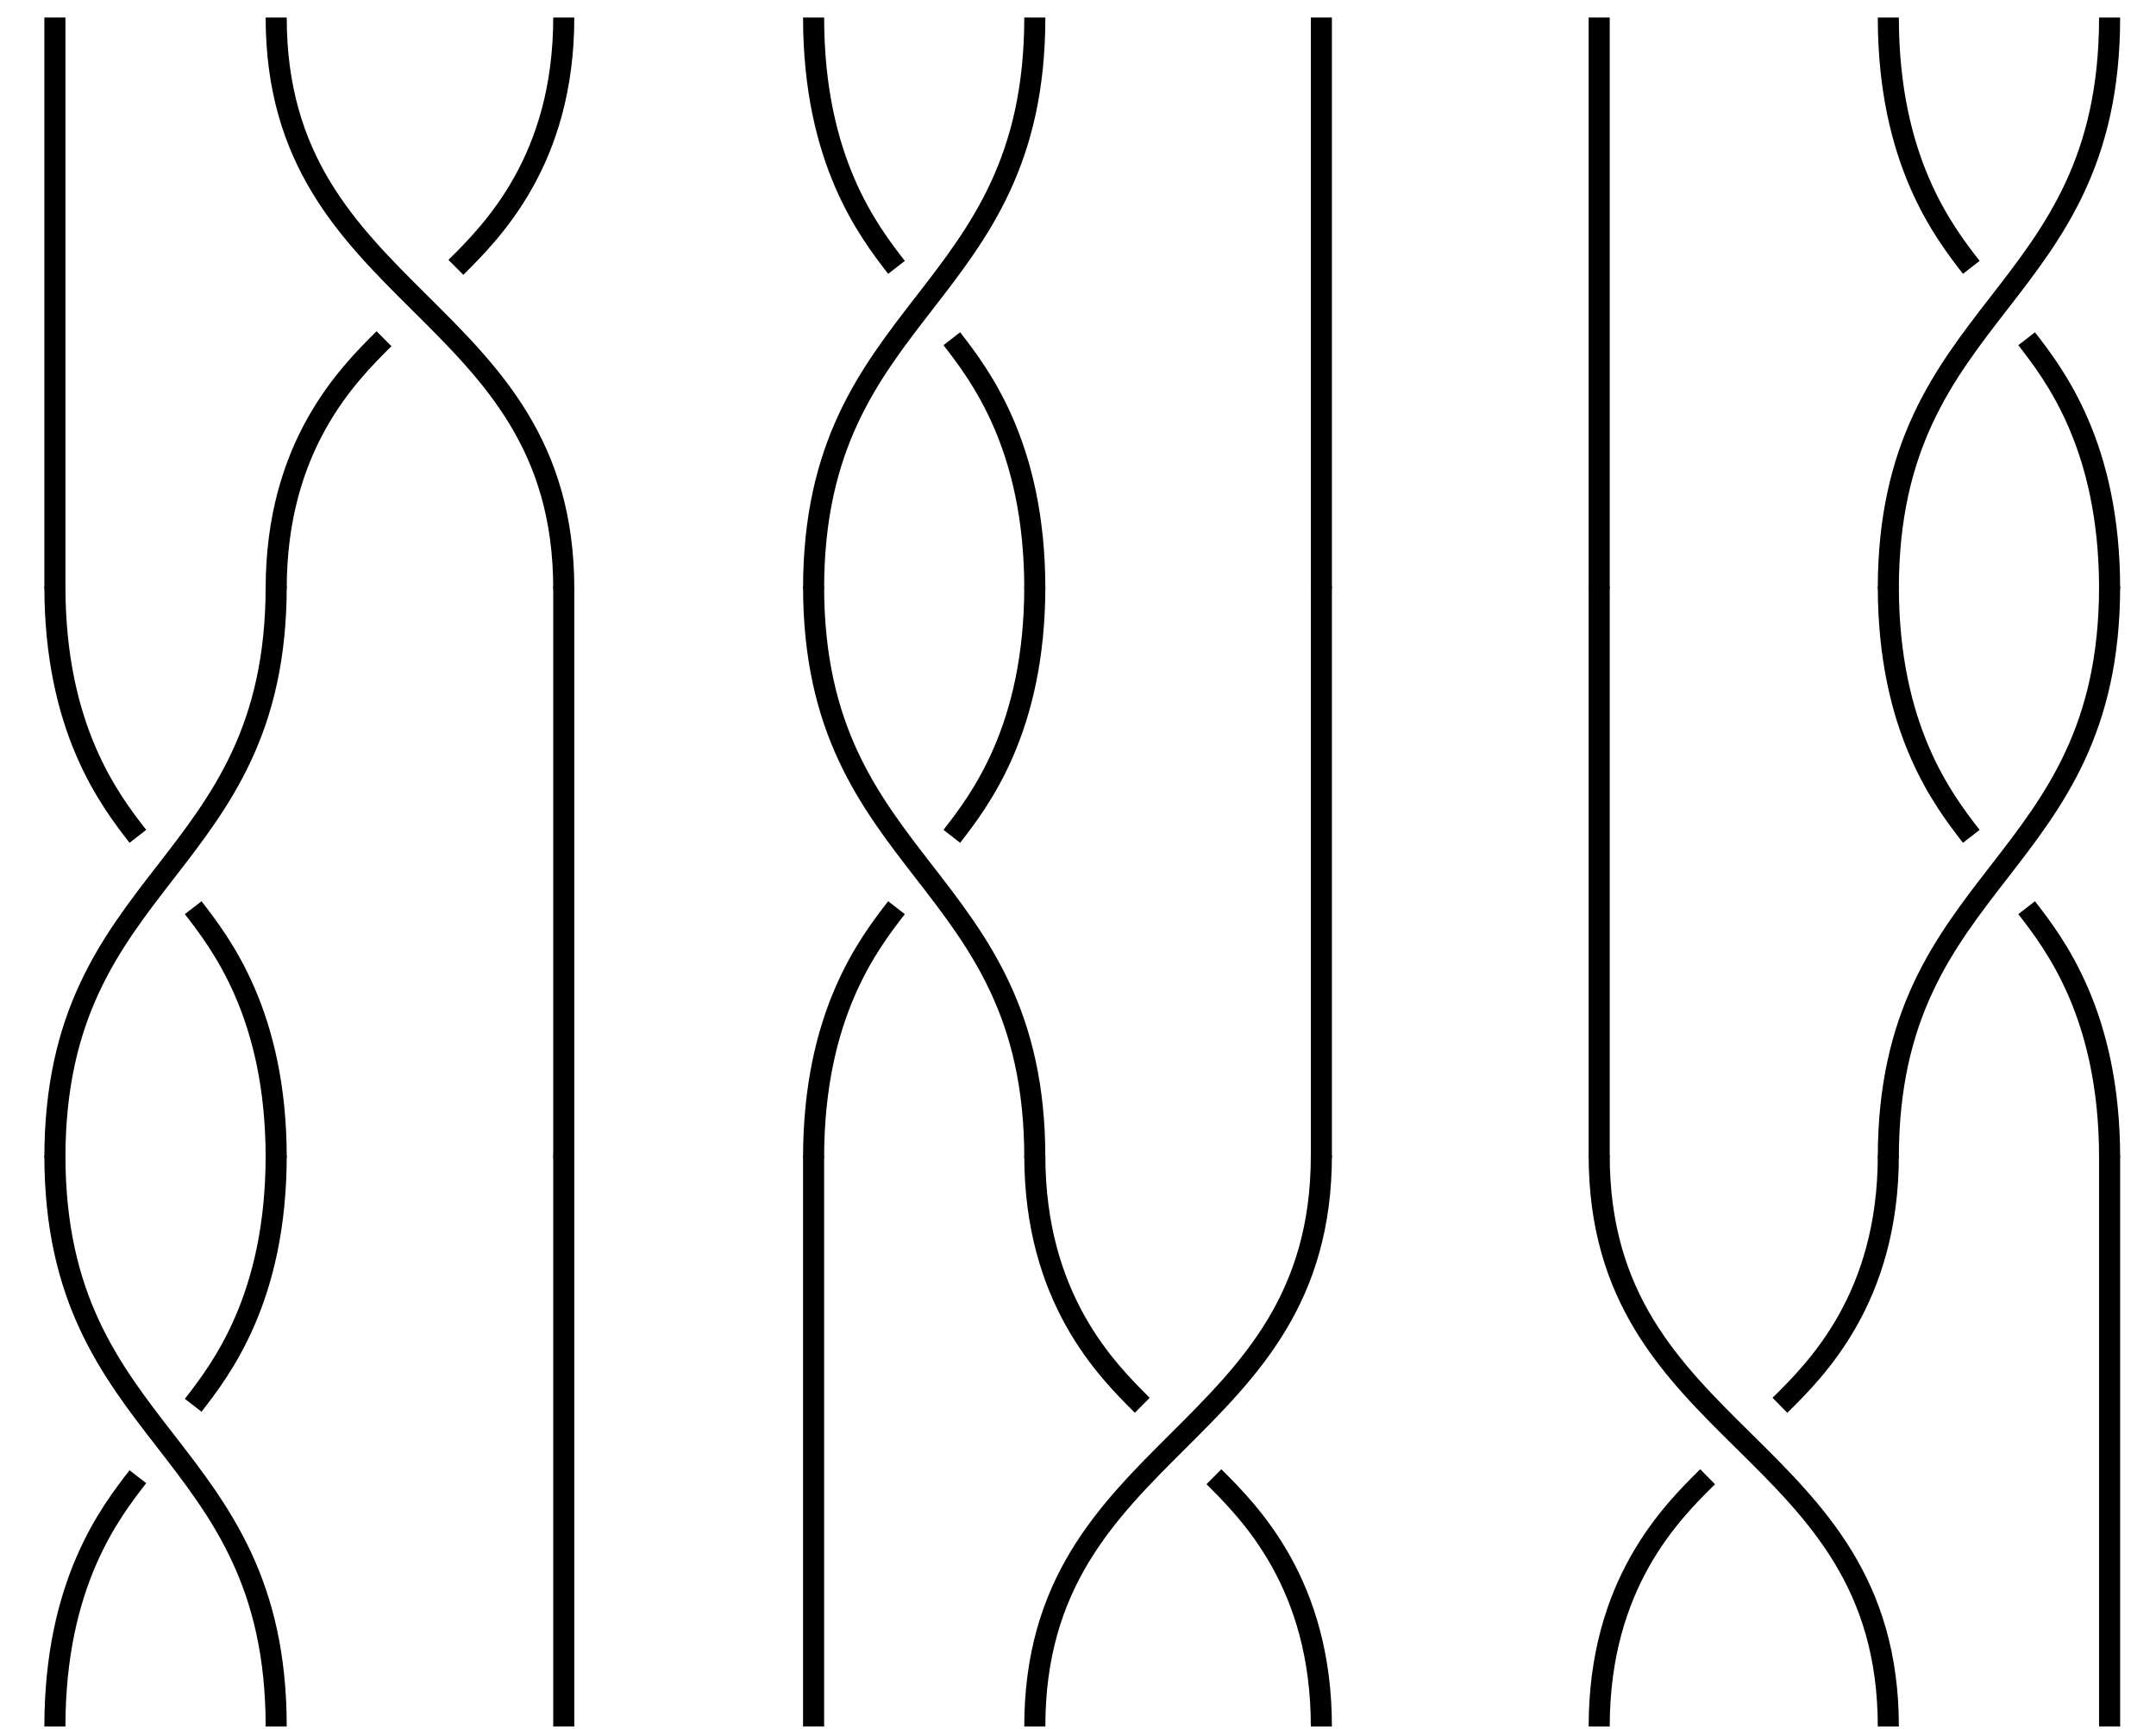
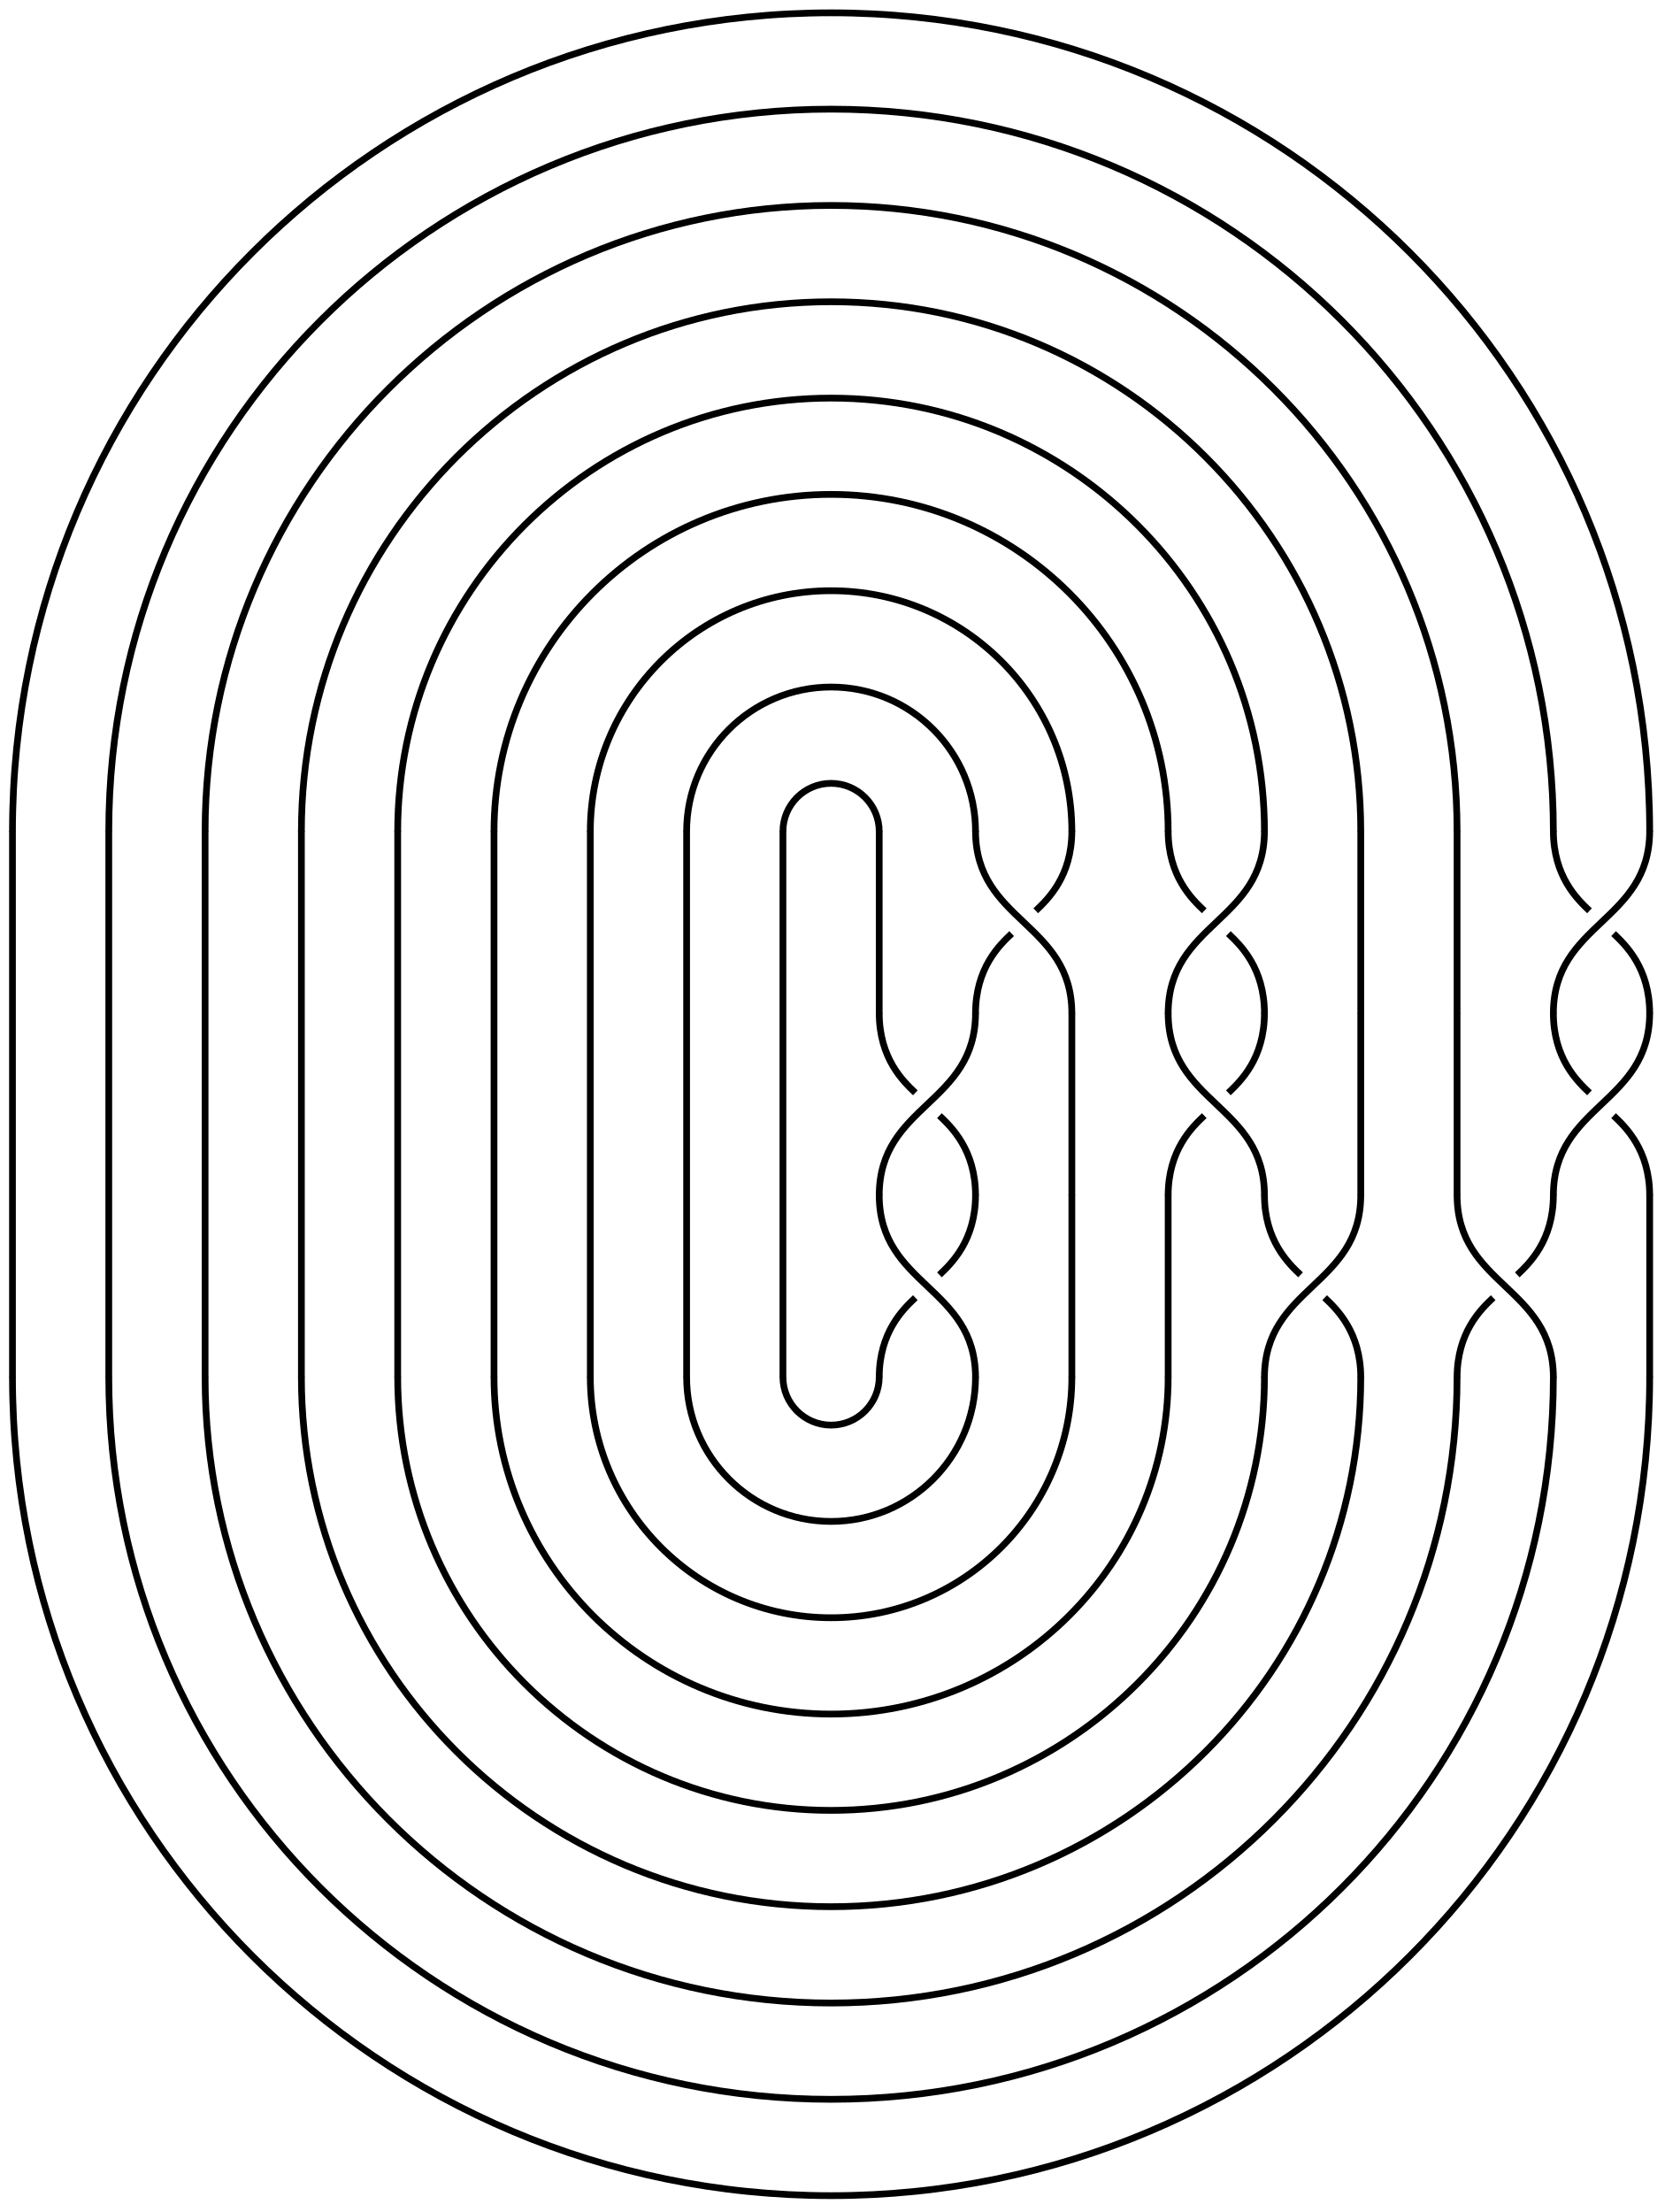
- <svg xmlns="http://www.w3.org/2000/svg" width="116pt" height="93pt" viewBox="0 0 116 93" version="1.1">
-   <g id="surface438">
-     <path style="fill:none;stroke-width:0.567;stroke-linecap:butt;stroke-linejoin:miter;stroke:rgb(0%,0%,0%);stroke-opacity:1;stroke-miterlimit:10;" d="M 2.977 15.336 L 2.977 -0.029 " transform="matrix(2,0,0,2,-3,1)" />
-     <path style="fill:none;stroke-width:0.567;stroke-linecap:butt;stroke-linejoin:miter;stroke:rgb(0%,0%,0%);stroke-opacity:1;stroke-miterlimit:10;" d="M 8.93 15.336 C 8.93 11.494 10.863 9.574 11.83 8.613 " transform="matrix(2,0,0,2,-3,1)" />
-     <path style="fill:none;stroke-width:0.567;stroke-linecap:butt;stroke-linejoin:miter;stroke:rgb(0%,0%,0%);stroke-opacity:1;stroke-miterlimit:10;" d="M 13.764 6.693 C 14.73 5.732 16.666 3.812 16.666 -0.029 " transform="matrix(2,0,0,2,-3,1)" />
-     <path style="fill:none;stroke-width:0.567;stroke-linecap:butt;stroke-linejoin:miter;stroke:rgb(0%,0%,0%);stroke-opacity:1;stroke-miterlimit:10;" d="M 16.666 15.336 C 16.666 7.654 8.93 7.654 8.93 -0.029 " transform="matrix(2,0,0,2,-3,1)" />
-     <path style="fill:none;stroke-width:0.567;stroke-linecap:butt;stroke-linejoin:miter;stroke:rgb(0%,0%,0%);stroke-opacity:1;stroke-miterlimit:10;" d="M 23.387 15.336 C 23.387 7.654 29.338 7.654 29.338 -0.029 " transform="matrix(2,0,0,2,-3,1)" />
-     <path style="fill:none;stroke-width:0.567;stroke-linecap:butt;stroke-linejoin:miter;stroke:rgb(0%,0%,0%);stroke-opacity:1;stroke-miterlimit:10;" d="M 29.338 15.336 C 29.338 11.494 27.85 9.574 27.105 8.613 " transform="matrix(2,0,0,2,-3,1)" />
-     <path style="fill:none;stroke-width:0.567;stroke-linecap:butt;stroke-linejoin:miter;stroke:rgb(0%,0%,0%);stroke-opacity:1;stroke-miterlimit:10;" d="M 25.617 6.693 C 24.873 5.732 23.387 3.812 23.387 -0.029 " transform="matrix(2,0,0,2,-3,1)" />
-     <path style="fill:none;stroke-width:0.567;stroke-linecap:butt;stroke-linejoin:miter;stroke:rgb(0%,0%,0%);stroke-opacity:1;stroke-miterlimit:10;" d="M 37.047 15.336 L 37.047 -0.029 " transform="matrix(2,0,0,2,-3,1)" />
-     <path style="fill:none;stroke-width:0.567;stroke-linecap:butt;stroke-linejoin:miter;stroke:rgb(0%,0%,0%);stroke-opacity:1;stroke-miterlimit:10;" d="M 44.521 15.336 L 44.521 -0.029 " transform="matrix(2,0,0,2,-3,1)" />
-     <path style="fill:none;stroke-width:0.567;stroke-linecap:butt;stroke-linejoin:miter;stroke:rgb(0%,0%,0%);stroke-opacity:1;stroke-miterlimit:10;" d="M 52.299 15.336 C 52.299 7.654 58.252 7.654 58.252 -0.029 " transform="matrix(2,0,0,2,-3,1)" />
-     <path style="fill:none;stroke-width:0.567;stroke-linecap:butt;stroke-linejoin:miter;stroke:rgb(0%,0%,0%);stroke-opacity:1;stroke-miterlimit:10;" d="M 58.252 15.336 C 58.252 11.494 56.764 9.574 56.02 8.613 " transform="matrix(2,0,0,2,-3,1)" />
-     <path style="fill:none;stroke-width:0.567;stroke-linecap:butt;stroke-linejoin:miter;stroke:rgb(0%,0%,0%);stroke-opacity:1;stroke-miterlimit:10;" d="M 54.531 6.693 C 53.787 5.732 52.299 3.812 52.299 -0.029 " transform="matrix(2,0,0,2,-3,1)" />
-     <path style="fill:none;stroke-width:0.567;stroke-linecap:butt;stroke-linejoin:miter;stroke:rgb(0%,0%,0%);stroke-opacity:1;stroke-miterlimit:10;" d="M 2.977 30.643 C 2.977 22.961 8.93 22.961 8.93 15.279 " transform="matrix(2,0,0,2,-3,1)" />
-     <path style="fill:none;stroke-width:0.567;stroke-linecap:butt;stroke-linejoin:miter;stroke:rgb(0%,0%,0%);stroke-opacity:1;stroke-miterlimit:10;" d="M 8.93 30.643 C 8.93 26.801 7.441 24.881 6.697 23.92 " transform="matrix(2,0,0,2,-3,1)" />
-     <path style="fill:none;stroke-width:0.567;stroke-linecap:butt;stroke-linejoin:miter;stroke:rgb(0%,0%,0%);stroke-opacity:1;stroke-miterlimit:10;" d="M 5.209 22 C 4.465 21.041 2.977 19.119 2.977 15.279 " transform="matrix(2,0,0,2,-3,1)" />
-     <path style="fill:none;stroke-width:0.567;stroke-linecap:butt;stroke-linejoin:miter;stroke:rgb(0%,0%,0%);stroke-opacity:1;stroke-miterlimit:10;" d="M 16.666 30.643 L 16.666 15.279 " transform="matrix(2,0,0,2,-3,1)" />
-     <path style="fill:none;stroke-width:0.567;stroke-linecap:butt;stroke-linejoin:miter;stroke:rgb(0%,0%,0%);stroke-opacity:1;stroke-miterlimit:10;" d="M 23.387 30.643 C 23.387 26.801 24.873 24.881 25.617 23.92 " transform="matrix(2,0,0,2,-3,1)" />
-     <path style="fill:none;stroke-width:0.567;stroke-linecap:butt;stroke-linejoin:miter;stroke:rgb(0%,0%,0%);stroke-opacity:1;stroke-miterlimit:10;" d="M 27.105 22 C 27.85 21.041 29.338 19.119 29.338 15.279 " transform="matrix(2,0,0,2,-3,1)" />
-     <path style="fill:none;stroke-width:0.567;stroke-linecap:butt;stroke-linejoin:miter;stroke:rgb(0%,0%,0%);stroke-opacity:1;stroke-miterlimit:10;" d="M 29.338 30.643 C 29.338 22.961 23.387 22.961 23.387 15.279 " transform="matrix(2,0,0,2,-3,1)" />
-     <path style="fill:none;stroke-width:0.567;stroke-linecap:butt;stroke-linejoin:miter;stroke:rgb(0%,0%,0%);stroke-opacity:1;stroke-miterlimit:10;" d="M 37.047 30.643 L 37.047 15.279 " transform="matrix(2,0,0,2,-3,1)" />
-     <path style="fill:none;stroke-width:0.567;stroke-linecap:butt;stroke-linejoin:miter;stroke:rgb(0%,0%,0%);stroke-opacity:1;stroke-miterlimit:10;" d="M 44.521 30.643 L 44.521 15.279 " transform="matrix(2,0,0,2,-3,1)" />
-     <path style="fill:none;stroke-width:0.567;stroke-linecap:butt;stroke-linejoin:miter;stroke:rgb(0%,0%,0%);stroke-opacity:1;stroke-miterlimit:10;" d="M 52.299 30.643 C 52.299 22.961 58.252 22.961 58.252 15.279 " transform="matrix(2,0,0,2,-3,1)" />
-     <path style="fill:none;stroke-width:0.567;stroke-linecap:butt;stroke-linejoin:miter;stroke:rgb(0%,0%,0%);stroke-opacity:1;stroke-miterlimit:10;" d="M 58.252 30.643 C 58.252 26.801 56.764 24.881 56.02 23.92 " transform="matrix(2,0,0,2,-3,1)" />
-     <path style="fill:none;stroke-width:0.567;stroke-linecap:butt;stroke-linejoin:miter;stroke:rgb(0%,0%,0%);stroke-opacity:1;stroke-miterlimit:10;" d="M 54.531 22 C 53.787 21.041 52.299 19.119 52.299 15.279 " transform="matrix(2,0,0,2,-3,1)" />
-     <path style="fill:none;stroke-width:0.567;stroke-linecap:butt;stroke-linejoin:miter;stroke:rgb(0%,0%,0%);stroke-opacity:1;stroke-miterlimit:10;" d="M 2.977 45.949 C 2.977 42.109 4.465 40.188 5.209 39.229 " transform="matrix(2,0,0,2,-3,1)" />
-     <path style="fill:none;stroke-width:0.567;stroke-linecap:butt;stroke-linejoin:miter;stroke:rgb(0%,0%,0%);stroke-opacity:1;stroke-miterlimit:10;" d="M 6.697 37.307 C 7.441 36.348 8.93 34.428 8.93 30.586 " transform="matrix(2,0,0,2,-3,1)" />
-     <path style="fill:none;stroke-width:0.567;stroke-linecap:butt;stroke-linejoin:miter;stroke:rgb(0%,0%,0%);stroke-opacity:1;stroke-miterlimit:10;" d="M 8.93 45.949 C 8.93 38.268 2.977 38.268 2.977 30.586 " transform="matrix(2,0,0,2,-3,1)" />
-     <path style="fill:none;stroke-width:0.567;stroke-linecap:butt;stroke-linejoin:miter;stroke:rgb(0%,0%,0%);stroke-opacity:1;stroke-miterlimit:10;" d="M 16.666 45.949 L 16.666 30.586 " transform="matrix(2,0,0,2,-3,1)" />
-     <path style="fill:none;stroke-width:0.567;stroke-linecap:butt;stroke-linejoin:miter;stroke:rgb(0%,0%,0%);stroke-opacity:1;stroke-miterlimit:10;" d="M 23.387 45.949 L 23.387 30.586 " transform="matrix(2,0,0,2,-3,1)" />
-     <path style="fill:none;stroke-width:0.567;stroke-linecap:butt;stroke-linejoin:miter;stroke:rgb(0%,0%,0%);stroke-opacity:1;stroke-miterlimit:10;" d="M 29.338 45.949 C 29.338 38.268 37.047 38.268 37.047 30.586 " transform="matrix(2,0,0,2,-3,1)" />
-     <path style="fill:none;stroke-width:0.567;stroke-linecap:butt;stroke-linejoin:miter;stroke:rgb(0%,0%,0%);stroke-opacity:1;stroke-miterlimit:10;" d="M 37.047 45.949 C 37.047 42.109 35.119 40.188 34.156 39.229 " transform="matrix(2,0,0,2,-3,1)" />
-     <path style="fill:none;stroke-width:0.567;stroke-linecap:butt;stroke-linejoin:miter;stroke:rgb(0%,0%,0%);stroke-opacity:1;stroke-miterlimit:10;" d="M 32.229 37.307 C 31.266 36.348 29.338 34.428 29.338 30.586 " transform="matrix(2,0,0,2,-3,1)" />
-     <path style="fill:none;stroke-width:0.567;stroke-linecap:butt;stroke-linejoin:miter;stroke:rgb(0%,0%,0%);stroke-opacity:1;stroke-miterlimit:10;" d="M 44.521 45.949 C 44.521 42.109 46.467 40.188 47.438 39.229 " transform="matrix(2,0,0,2,-3,1)" />
-     <path style="fill:none;stroke-width:0.567;stroke-linecap:butt;stroke-linejoin:miter;stroke:rgb(0%,0%,0%);stroke-opacity:1;stroke-miterlimit:10;" d="M 49.383 37.307 C 50.355 36.348 52.299 34.428 52.299 30.586 " transform="matrix(2,0,0,2,-3,1)" />
-     <path style="fill:none;stroke-width:0.567;stroke-linecap:butt;stroke-linejoin:miter;stroke:rgb(0%,0%,0%);stroke-opacity:1;stroke-miterlimit:10;" d="M 52.299 45.949 C 52.299 38.268 44.521 38.268 44.521 30.586 " transform="matrix(2,0,0,2,-3,1)" />
-     <path style="fill:none;stroke-width:0.567;stroke-linecap:butt;stroke-linejoin:miter;stroke:rgb(0%,0%,0%);stroke-opacity:1;stroke-miterlimit:10;" d="M 58.252 45.949 L 58.252 30.586 " transform="matrix(2,0,0,2,-3,1)" />
+ <svg xmlns="http://www.w3.org/2000/svg" width="280pt" height="372pt" viewBox="0 0 280 372" version="1.1">
+   <g id="surface452">
+     <path style="fill:none;stroke-width:0.567;stroke-linecap:butt;stroke-linejoin:miter;stroke:rgb(0%,0%,0%);stroke-opacity:1;stroke-miterlimit:10;" d="M 141.732 72.92 C 141.732 34.898 110.91 4.078 72.891 4.078 C 34.871 4.078 4.049 34.898 4.049 72.92 " transform="matrix(2,0,0,2,-6,-6)" />
+     <path style="fill:none;stroke-width:0.567;stroke-linecap:butt;stroke-linejoin:miter;stroke:rgb(0%,0%,0%);stroke-opacity:1;stroke-miterlimit:10;" d="M 133.633 72.92 C 133.633 39.373 106.438 12.178 72.891 12.178 C 39.344 12.178 12.148 39.373 12.148 72.92 " transform="matrix(2,0,0,2,-6,-6)" />
+     <path style="fill:none;stroke-width:0.567;stroke-linecap:butt;stroke-linejoin:miter;stroke:rgb(0%,0%,0%);stroke-opacity:1;stroke-miterlimit:10;" d="M 125.535 72.92 C 125.535 43.846 101.965 20.275 72.891 20.275 C 43.816 20.275 20.248 43.846 20.248 72.92 " transform="matrix(2,0,0,2,-6,-6)" />
+     <path style="fill:none;stroke-width:0.567;stroke-linecap:butt;stroke-linejoin:miter;stroke:rgb(0%,0%,0%);stroke-opacity:1;stroke-miterlimit:10;" d="M 117.436 72.92 C 117.436 48.318 97.492 28.375 72.891 28.375 C 48.289 28.375 28.346 48.318 28.346 72.92 " transform="matrix(2,0,0,2,-6,-6)" />
+     <path style="fill:none;stroke-width:0.567;stroke-linecap:butt;stroke-linejoin:miter;stroke:rgb(0%,0%,0%);stroke-opacity:1;stroke-miterlimit:10;" d="M 109.336 72.92 C 109.336 52.791 93.02 36.475 72.891 36.475 C 52.762 36.475 36.445 52.791 36.445 72.92 " transform="matrix(2,0,0,2,-6,-6)" />
+     <path style="fill:none;stroke-width:0.567;stroke-linecap:butt;stroke-linejoin:miter;stroke:rgb(0%,0%,0%);stroke-opacity:1;stroke-miterlimit:10;" d="M 101.238 72.92 C 101.238 57.264 88.547 44.572 72.891 44.572 C 57.236 44.572 44.545 57.264 44.545 72.92 " transform="matrix(2,0,0,2,-6,-6)" />
+     <path style="fill:none;stroke-width:0.567;stroke-linecap:butt;stroke-linejoin:miter;stroke:rgb(0%,0%,0%);stroke-opacity:1;stroke-miterlimit:10;" d="M 93.139 72.92 C 93.139 61.736 84.074 52.672 72.891 52.672 C 61.709 52.672 52.643 61.736 52.643 72.92 " transform="matrix(2,0,0,2,-6,-6)" />
+     <path style="fill:none;stroke-width:0.567;stroke-linecap:butt;stroke-linejoin:miter;stroke:rgb(0%,0%,0%);stroke-opacity:1;stroke-miterlimit:10;" d="M 85.039 72.92 C 85.039 66.209 79.6 60.771 72.891 60.771 C 66.182 60.771 60.742 66.209 60.742 72.92 " transform="matrix(2,0,0,2,-6,-6)" />
+     <path style="fill:none;stroke-width:0.567;stroke-linecap:butt;stroke-linejoin:miter;stroke:rgb(0%,0%,0%);stroke-opacity:1;stroke-miterlimit:10;" d="M 76.939 72.92 C 76.939 70.684 75.127 68.869 72.891 68.869 C 70.654 68.869 68.842 70.684 68.842 72.92 " transform="matrix(2,0,0,2,-6,-6)" />
+     <path style="fill:none;stroke-width:0.567;stroke-linecap:butt;stroke-linejoin:miter;stroke:rgb(0%,0%,0%);stroke-opacity:1;stroke-miterlimit:10;" d="M 4.049 118.84 L 4.049 72.863 " transform="matrix(2,0,0,2,-6,-6)" />
+     <path style="fill:none;stroke-width:0.567;stroke-linecap:butt;stroke-linejoin:miter;stroke:rgb(0%,0%,0%);stroke-opacity:1;stroke-miterlimit:10;" d="M 12.148 118.84 L 12.148 72.863 " transform="matrix(2,0,0,2,-6,-6)" />
+     <path style="fill:none;stroke-width:0.567;stroke-linecap:butt;stroke-linejoin:miter;stroke:rgb(0%,0%,0%);stroke-opacity:1;stroke-miterlimit:10;" d="M 20.248 118.84 L 20.248 72.863 " transform="matrix(2,0,0,2,-6,-6)" />
+     <path style="fill:none;stroke-width:0.567;stroke-linecap:butt;stroke-linejoin:miter;stroke:rgb(0%,0%,0%);stroke-opacity:1;stroke-miterlimit:10;" d="M 28.346 118.84 L 28.346 72.863 " transform="matrix(2,0,0,2,-6,-6)" />
+     <path style="fill:none;stroke-width:0.567;stroke-linecap:butt;stroke-linejoin:miter;stroke:rgb(0%,0%,0%);stroke-opacity:1;stroke-miterlimit:10;" d="M 36.445 118.84 L 36.445 72.863 " transform="matrix(2,0,0,2,-6,-6)" />
+     <path style="fill:none;stroke-width:0.567;stroke-linecap:butt;stroke-linejoin:miter;stroke:rgb(0%,0%,0%);stroke-opacity:1;stroke-miterlimit:10;" d="M 44.545 118.84 L 44.545 72.863 " transform="matrix(2,0,0,2,-6,-6)" />
+     <path style="fill:none;stroke-width:0.567;stroke-linecap:butt;stroke-linejoin:miter;stroke:rgb(0%,0%,0%);stroke-opacity:1;stroke-miterlimit:10;" d="M 52.643 118.84 L 52.643 72.863 " transform="matrix(2,0,0,2,-6,-6)" />
+     <path style="fill:none;stroke-width:0.567;stroke-linecap:butt;stroke-linejoin:miter;stroke:rgb(0%,0%,0%);stroke-opacity:1;stroke-miterlimit:10;" d="M 60.742 118.84 L 60.742 72.863 " transform="matrix(2,0,0,2,-6,-6)" />
+     <path style="fill:none;stroke-width:0.567;stroke-linecap:butt;stroke-linejoin:miter;stroke:rgb(0%,0%,0%);stroke-opacity:1;stroke-miterlimit:10;" d="M 68.842 118.84 L 68.842 72.863 " transform="matrix(2,0,0,2,-6,-6)" />
+     <path style="fill:none;stroke-width:0.567;stroke-linecap:butt;stroke-linejoin:miter;stroke:rgb(0%,0%,0%);stroke-opacity:1;stroke-miterlimit:10;" d="M 76.939 88.227 L 76.939 72.863 " transform="matrix(2,0,0,2,-6,-6)" />
+     <path style="fill:none;stroke-width:0.567;stroke-linecap:butt;stroke-linejoin:miter;stroke:rgb(0%,0%,0%);stroke-opacity:1;stroke-miterlimit:10;" d="M 85.039 88.227 C 85.039 84.385 87.064 82.465 88.076 81.504 " transform="matrix(2,0,0,2,-6,-6)" />
+     <path style="fill:none;stroke-width:0.567;stroke-linecap:butt;stroke-linejoin:miter;stroke:rgb(0%,0%,0%);stroke-opacity:1;stroke-miterlimit:10;" d="M 90.102 79.584 C 91.113 78.623 93.139 76.703 93.139 72.863 " transform="matrix(2,0,0,2,-6,-6)" />
+     <path style="fill:none;stroke-width:0.567;stroke-linecap:butt;stroke-linejoin:miter;stroke:rgb(0%,0%,0%);stroke-opacity:1;stroke-miterlimit:10;" d="M 93.139 88.227 C 93.139 80.545 85.039 80.545 85.039 72.863 " transform="matrix(2,0,0,2,-6,-6)" />
+     <path style="fill:none;stroke-width:0.567;stroke-linecap:butt;stroke-linejoin:miter;stroke:rgb(0%,0%,0%);stroke-opacity:1;stroke-miterlimit:10;" d="M 101.238 88.227 C 101.238 80.545 109.336 80.545 109.336 72.863 " transform="matrix(2,0,0,2,-6,-6)" />
+     <path style="fill:none;stroke-width:0.567;stroke-linecap:butt;stroke-linejoin:miter;stroke:rgb(0%,0%,0%);stroke-opacity:1;stroke-miterlimit:10;" d="M 109.336 88.227 C 109.336 84.385 107.312 82.465 106.299 81.504 " transform="matrix(2,0,0,2,-6,-6)" />
+     <path style="fill:none;stroke-width:0.567;stroke-linecap:butt;stroke-linejoin:miter;stroke:rgb(0%,0%,0%);stroke-opacity:1;stroke-miterlimit:10;" d="M 104.275 79.584 C 103.262 78.623 101.238 76.703 101.238 72.863 " transform="matrix(2,0,0,2,-6,-6)" />
+     <path style="fill:none;stroke-width:0.567;stroke-linecap:butt;stroke-linejoin:miter;stroke:rgb(0%,0%,0%);stroke-opacity:1;stroke-miterlimit:10;" d="M 117.436 88.227 L 117.436 72.863 " transform="matrix(2,0,0,2,-6,-6)" />
+     <path style="fill:none;stroke-width:0.567;stroke-linecap:butt;stroke-linejoin:miter;stroke:rgb(0%,0%,0%);stroke-opacity:1;stroke-miterlimit:10;" d="M 125.535 88.227 L 125.535 72.863 " transform="matrix(2,0,0,2,-6,-6)" />
+     <path style="fill:none;stroke-width:0.567;stroke-linecap:butt;stroke-linejoin:miter;stroke:rgb(0%,0%,0%);stroke-opacity:1;stroke-miterlimit:10;" d="M 133.633 88.227 C 133.633 80.545 141.732 80.545 141.732 72.863 " transform="matrix(2,0,0,2,-6,-6)" />
+     <path style="fill:none;stroke-width:0.567;stroke-linecap:butt;stroke-linejoin:miter;stroke:rgb(0%,0%,0%);stroke-opacity:1;stroke-miterlimit:10;" d="M 141.732 88.227 C 141.732 84.385 139.707 82.465 138.695 81.504 " transform="matrix(2,0,0,2,-6,-6)" />
+     <path style="fill:none;stroke-width:0.567;stroke-linecap:butt;stroke-linejoin:miter;stroke:rgb(0%,0%,0%);stroke-opacity:1;stroke-miterlimit:10;" d="M 136.67 79.584 C 135.658 78.623 133.633 76.703 133.633 72.863 " transform="matrix(2,0,0,2,-6,-6)" />
+     <path style="fill:none;stroke-width:0.567;stroke-linecap:butt;stroke-linejoin:miter;stroke:rgb(0%,0%,0%);stroke-opacity:1;stroke-miterlimit:10;" d="M 76.939 103.533 C 76.939 95.852 85.039 95.852 85.039 88.17 " transform="matrix(2,0,0,2,-6,-6)" />
+     <path style="fill:none;stroke-width:0.567;stroke-linecap:butt;stroke-linejoin:miter;stroke:rgb(0%,0%,0%);stroke-opacity:1;stroke-miterlimit:10;" d="M 85.039 103.533 C 85.039 99.693 83.014 97.771 82.002 96.812 " transform="matrix(2,0,0,2,-6,-6)" />
+     <path style="fill:none;stroke-width:0.567;stroke-linecap:butt;stroke-linejoin:miter;stroke:rgb(0%,0%,0%);stroke-opacity:1;stroke-miterlimit:10;" d="M 79.977 94.891 C 78.965 93.932 76.939 92.01 76.939 88.17 " transform="matrix(2,0,0,2,-6,-6)" />
+     <path style="fill:none;stroke-width:0.567;stroke-linecap:butt;stroke-linejoin:miter;stroke:rgb(0%,0%,0%);stroke-opacity:1;stroke-miterlimit:10;" d="M 93.139 103.533 L 93.139 88.17 " transform="matrix(2,0,0,2,-6,-6)" />
+     <path style="fill:none;stroke-width:0.567;stroke-linecap:butt;stroke-linejoin:miter;stroke:rgb(0%,0%,0%);stroke-opacity:1;stroke-miterlimit:10;" d="M 101.238 103.533 C 101.238 99.693 103.262 97.771 104.275 96.812 " transform="matrix(2,0,0,2,-6,-6)" />
+     <path style="fill:none;stroke-width:0.567;stroke-linecap:butt;stroke-linejoin:miter;stroke:rgb(0%,0%,0%);stroke-opacity:1;stroke-miterlimit:10;" d="M 106.299 94.891 C 107.312 93.932 109.336 92.01 109.336 88.17 " transform="matrix(2,0,0,2,-6,-6)" />
+     <path style="fill:none;stroke-width:0.567;stroke-linecap:butt;stroke-linejoin:miter;stroke:rgb(0%,0%,0%);stroke-opacity:1;stroke-miterlimit:10;" d="M 109.336 103.533 C 109.336 95.852 101.238 95.852 101.238 88.17 " transform="matrix(2,0,0,2,-6,-6)" />
+     <path style="fill:none;stroke-width:0.567;stroke-linecap:butt;stroke-linejoin:miter;stroke:rgb(0%,0%,0%);stroke-opacity:1;stroke-miterlimit:10;" d="M 117.436 103.533 L 117.436 88.17 " transform="matrix(2,0,0,2,-6,-6)" />
+     <path style="fill:none;stroke-width:0.567;stroke-linecap:butt;stroke-linejoin:miter;stroke:rgb(0%,0%,0%);stroke-opacity:1;stroke-miterlimit:10;" d="M 125.535 103.533 L 125.535 88.17 " transform="matrix(2,0,0,2,-6,-6)" />
+     <path style="fill:none;stroke-width:0.567;stroke-linecap:butt;stroke-linejoin:miter;stroke:rgb(0%,0%,0%);stroke-opacity:1;stroke-miterlimit:10;" d="M 133.633 103.533 C 133.633 95.852 141.732 95.852 141.732 88.17 " transform="matrix(2,0,0,2,-6,-6)" />
+     <path style="fill:none;stroke-width:0.567;stroke-linecap:butt;stroke-linejoin:miter;stroke:rgb(0%,0%,0%);stroke-opacity:1;stroke-miterlimit:10;" d="M 141.732 103.533 C 141.732 99.693 139.707 97.771 138.695 96.812 " transform="matrix(2,0,0,2,-6,-6)" />
+     <path style="fill:none;stroke-width:0.567;stroke-linecap:butt;stroke-linejoin:miter;stroke:rgb(0%,0%,0%);stroke-opacity:1;stroke-miterlimit:10;" d="M 136.67 94.891 C 135.658 93.932 133.633 92.01 133.633 88.17 " transform="matrix(2,0,0,2,-6,-6)" />
+     <path style="fill:none;stroke-width:0.567;stroke-linecap:butt;stroke-linejoin:miter;stroke:rgb(0%,0%,0%);stroke-opacity:1;stroke-miterlimit:10;" d="M 76.939 118.84 C 76.939 115 78.965 113.078 79.977 112.119 " transform="matrix(2,0,0,2,-6,-6)" />
+     <path style="fill:none;stroke-width:0.567;stroke-linecap:butt;stroke-linejoin:miter;stroke:rgb(0%,0%,0%);stroke-opacity:1;stroke-miterlimit:10;" d="M 82.002 110.199 C 83.014 109.238 85.039 107.318 85.039 103.477 " transform="matrix(2,0,0,2,-6,-6)" />
+     <path style="fill:none;stroke-width:0.567;stroke-linecap:butt;stroke-linejoin:miter;stroke:rgb(0%,0%,0%);stroke-opacity:1;stroke-miterlimit:10;" d="M 85.039 118.84 C 85.039 111.158 76.939 111.158 76.939 103.477 " transform="matrix(2,0,0,2,-6,-6)" />
+     <path style="fill:none;stroke-width:0.567;stroke-linecap:butt;stroke-linejoin:miter;stroke:rgb(0%,0%,0%);stroke-opacity:1;stroke-miterlimit:10;" d="M 93.139 118.84 L 93.139 103.477 " transform="matrix(2,0,0,2,-6,-6)" />
+     <path style="fill:none;stroke-width:0.567;stroke-linecap:butt;stroke-linejoin:miter;stroke:rgb(0%,0%,0%);stroke-opacity:1;stroke-miterlimit:10;" d="M 101.238 118.84 L 101.238 103.477 " transform="matrix(2,0,0,2,-6,-6)" />
+     <path style="fill:none;stroke-width:0.567;stroke-linecap:butt;stroke-linejoin:miter;stroke:rgb(0%,0%,0%);stroke-opacity:1;stroke-miterlimit:10;" d="M 109.336 118.84 C 109.336 111.158 117.436 111.158 117.436 103.477 " transform="matrix(2,0,0,2,-6,-6)" />
+     <path style="fill:none;stroke-width:0.567;stroke-linecap:butt;stroke-linejoin:miter;stroke:rgb(0%,0%,0%);stroke-opacity:1;stroke-miterlimit:10;" d="M 117.436 118.84 C 117.436 115 115.41 113.078 114.398 112.119 " transform="matrix(2,0,0,2,-6,-6)" />
+     <path style="fill:none;stroke-width:0.567;stroke-linecap:butt;stroke-linejoin:miter;stroke:rgb(0%,0%,0%);stroke-opacity:1;stroke-miterlimit:10;" d="M 112.373 110.199 C 111.361 109.238 109.336 107.318 109.336 103.477 " transform="matrix(2,0,0,2,-6,-6)" />
+     <path style="fill:none;stroke-width:0.567;stroke-linecap:butt;stroke-linejoin:miter;stroke:rgb(0%,0%,0%);stroke-opacity:1;stroke-miterlimit:10;" d="M 125.535 118.84 C 125.535 115 127.559 113.078 128.572 112.119 " transform="matrix(2,0,0,2,-6,-6)" />
+     <path style="fill:none;stroke-width:0.567;stroke-linecap:butt;stroke-linejoin:miter;stroke:rgb(0%,0%,0%);stroke-opacity:1;stroke-miterlimit:10;" d="M 130.596 110.199 C 131.609 109.238 133.633 107.318 133.633 103.477 " transform="matrix(2,0,0,2,-6,-6)" />
+     <path style="fill:none;stroke-width:0.567;stroke-linecap:butt;stroke-linejoin:miter;stroke:rgb(0%,0%,0%);stroke-opacity:1;stroke-miterlimit:10;" d="M 133.633 118.84 C 133.633 111.158 125.535 111.158 125.535 103.477 " transform="matrix(2,0,0,2,-6,-6)" />
+     <path style="fill:none;stroke-width:0.567;stroke-linecap:butt;stroke-linejoin:miter;stroke:rgb(0%,0%,0%);stroke-opacity:1;stroke-miterlimit:10;" d="M 141.732 118.84 L 141.732 103.477 " transform="matrix(2,0,0,2,-6,-6)" />
+     <path style="fill:none;stroke-width:0.567;stroke-linecap:butt;stroke-linejoin:miter;stroke:rgb(0%,0%,0%);stroke-opacity:1;stroke-miterlimit:10;" d="M 4.049 118.783 C 4.049 156.805 34.871 187.625 72.891 187.625 C 110.91 187.625 141.732 156.805 141.732 118.783 " transform="matrix(2,0,0,2,-6,-6)" />
+     <path style="fill:none;stroke-width:0.567;stroke-linecap:butt;stroke-linejoin:miter;stroke:rgb(0%,0%,0%);stroke-opacity:1;stroke-miterlimit:10;" d="M 12.148 118.783 C 12.148 152.33 39.344 179.525 72.891 179.525 C 106.438 179.525 133.633 152.33 133.633 118.783 " transform="matrix(2,0,0,2,-6,-6)" />
+     <path style="fill:none;stroke-width:0.567;stroke-linecap:butt;stroke-linejoin:miter;stroke:rgb(0%,0%,0%);stroke-opacity:1;stroke-miterlimit:10;" d="M 20.248 118.783 C 20.248 147.857 43.816 171.428 72.891 171.428 C 101.965 171.428 125.535 147.857 125.535 118.783 " transform="matrix(2,0,0,2,-6,-6)" />
+     <path style="fill:none;stroke-width:0.567;stroke-linecap:butt;stroke-linejoin:miter;stroke:rgb(0%,0%,0%);stroke-opacity:1;stroke-miterlimit:10;" d="M 28.346 118.783 C 28.346 143.385 48.289 163.328 72.891 163.328 C 97.492 163.328 117.436 143.385 117.436 118.783 " transform="matrix(2,0,0,2,-6,-6)" />
+     <path style="fill:none;stroke-width:0.567;stroke-linecap:butt;stroke-linejoin:miter;stroke:rgb(0%,0%,0%);stroke-opacity:1;stroke-miterlimit:10;" d="M 36.445 118.783 C 36.445 138.912 52.762 155.229 72.891 155.229 C 93.02 155.229 109.336 138.912 109.336 118.783 " transform="matrix(2,0,0,2,-6,-6)" />
+     <path style="fill:none;stroke-width:0.567;stroke-linecap:butt;stroke-linejoin:miter;stroke:rgb(0%,0%,0%);stroke-opacity:1;stroke-miterlimit:10;" d="M 44.545 118.783 C 44.545 134.439 57.236 147.131 72.891 147.131 C 88.547 147.131 101.238 134.439 101.238 118.783 " transform="matrix(2,0,0,2,-6,-6)" />
+     <path style="fill:none;stroke-width:0.567;stroke-linecap:butt;stroke-linejoin:miter;stroke:rgb(0%,0%,0%);stroke-opacity:1;stroke-miterlimit:10;" d="M 52.643 118.783 C 52.643 129.967 61.709 139.031 72.891 139.031 C 84.074 139.031 93.139 129.967 93.139 118.783 " transform="matrix(2,0,0,2,-6,-6)" />
+     <path style="fill:none;stroke-width:0.567;stroke-linecap:butt;stroke-linejoin:miter;stroke:rgb(0%,0%,0%);stroke-opacity:1;stroke-miterlimit:10;" d="M 60.742 118.783 C 60.742 125.494 66.182 130.932 72.891 130.932 C 79.6 130.932 85.039 125.494 85.039 118.783 " transform="matrix(2,0,0,2,-6,-6)" />
+     <path style="fill:none;stroke-width:0.567;stroke-linecap:butt;stroke-linejoin:miter;stroke:rgb(0%,0%,0%);stroke-opacity:1;stroke-miterlimit:10;" d="M 68.842 118.783 C 68.842 121.02 70.654 122.834 72.891 122.834 C 75.127 122.834 76.939 121.02 76.939 118.783 " transform="matrix(2,0,0,2,-6,-6)" />
  </g>
</svg>
